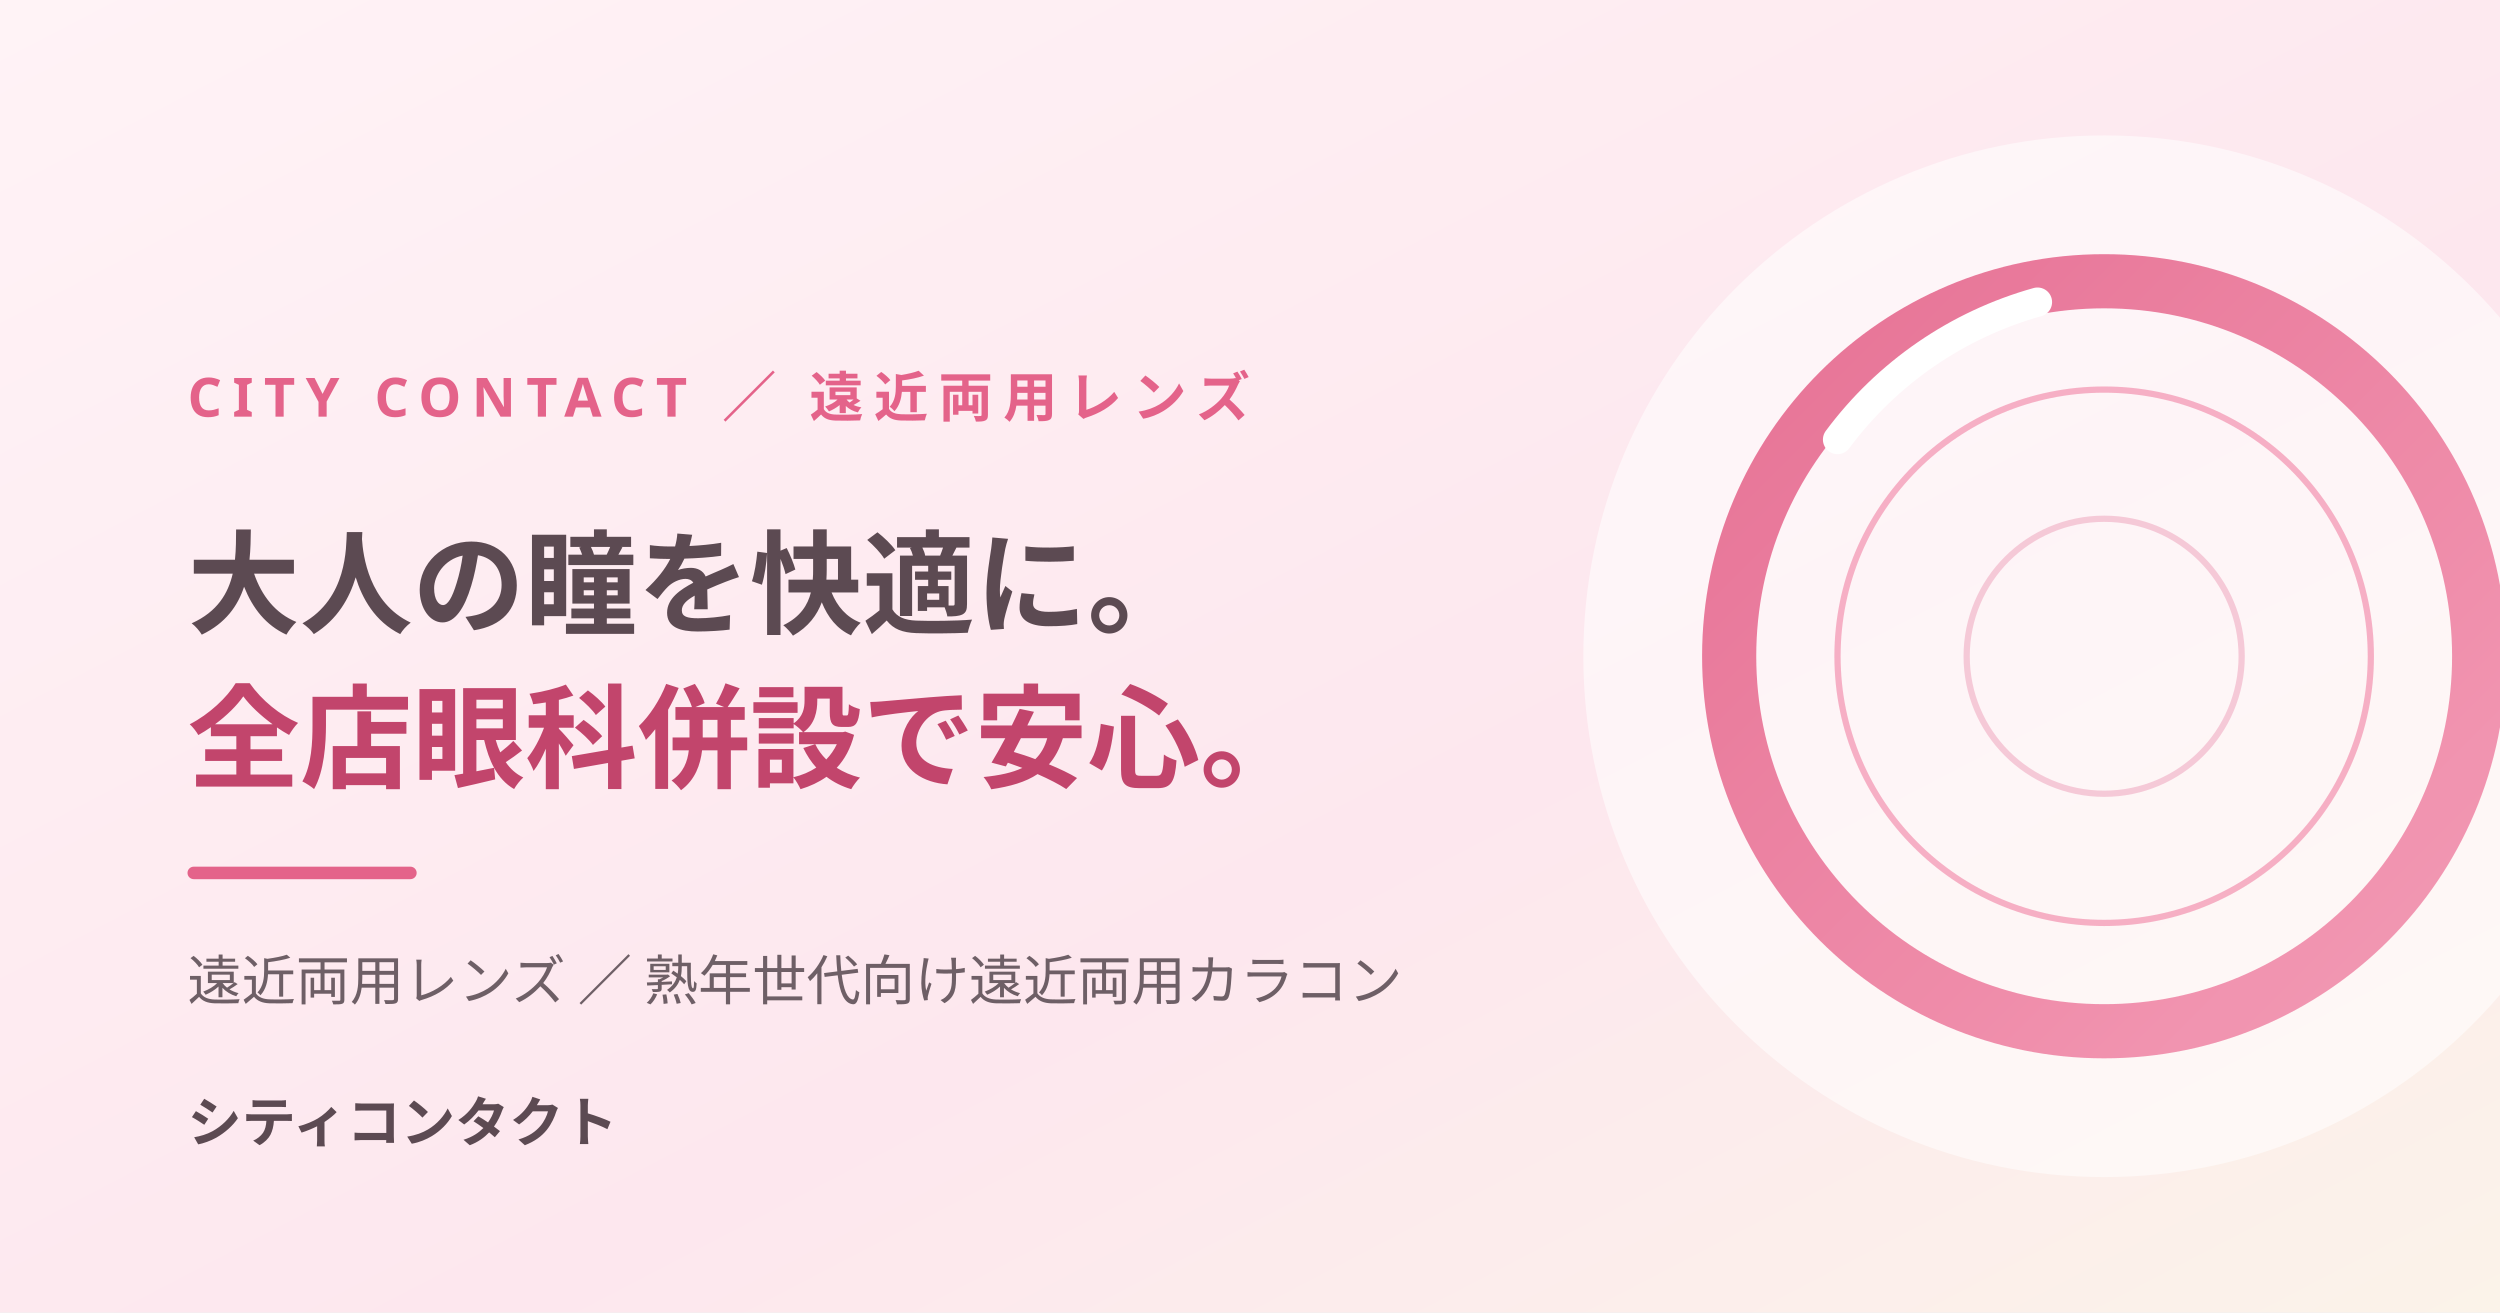
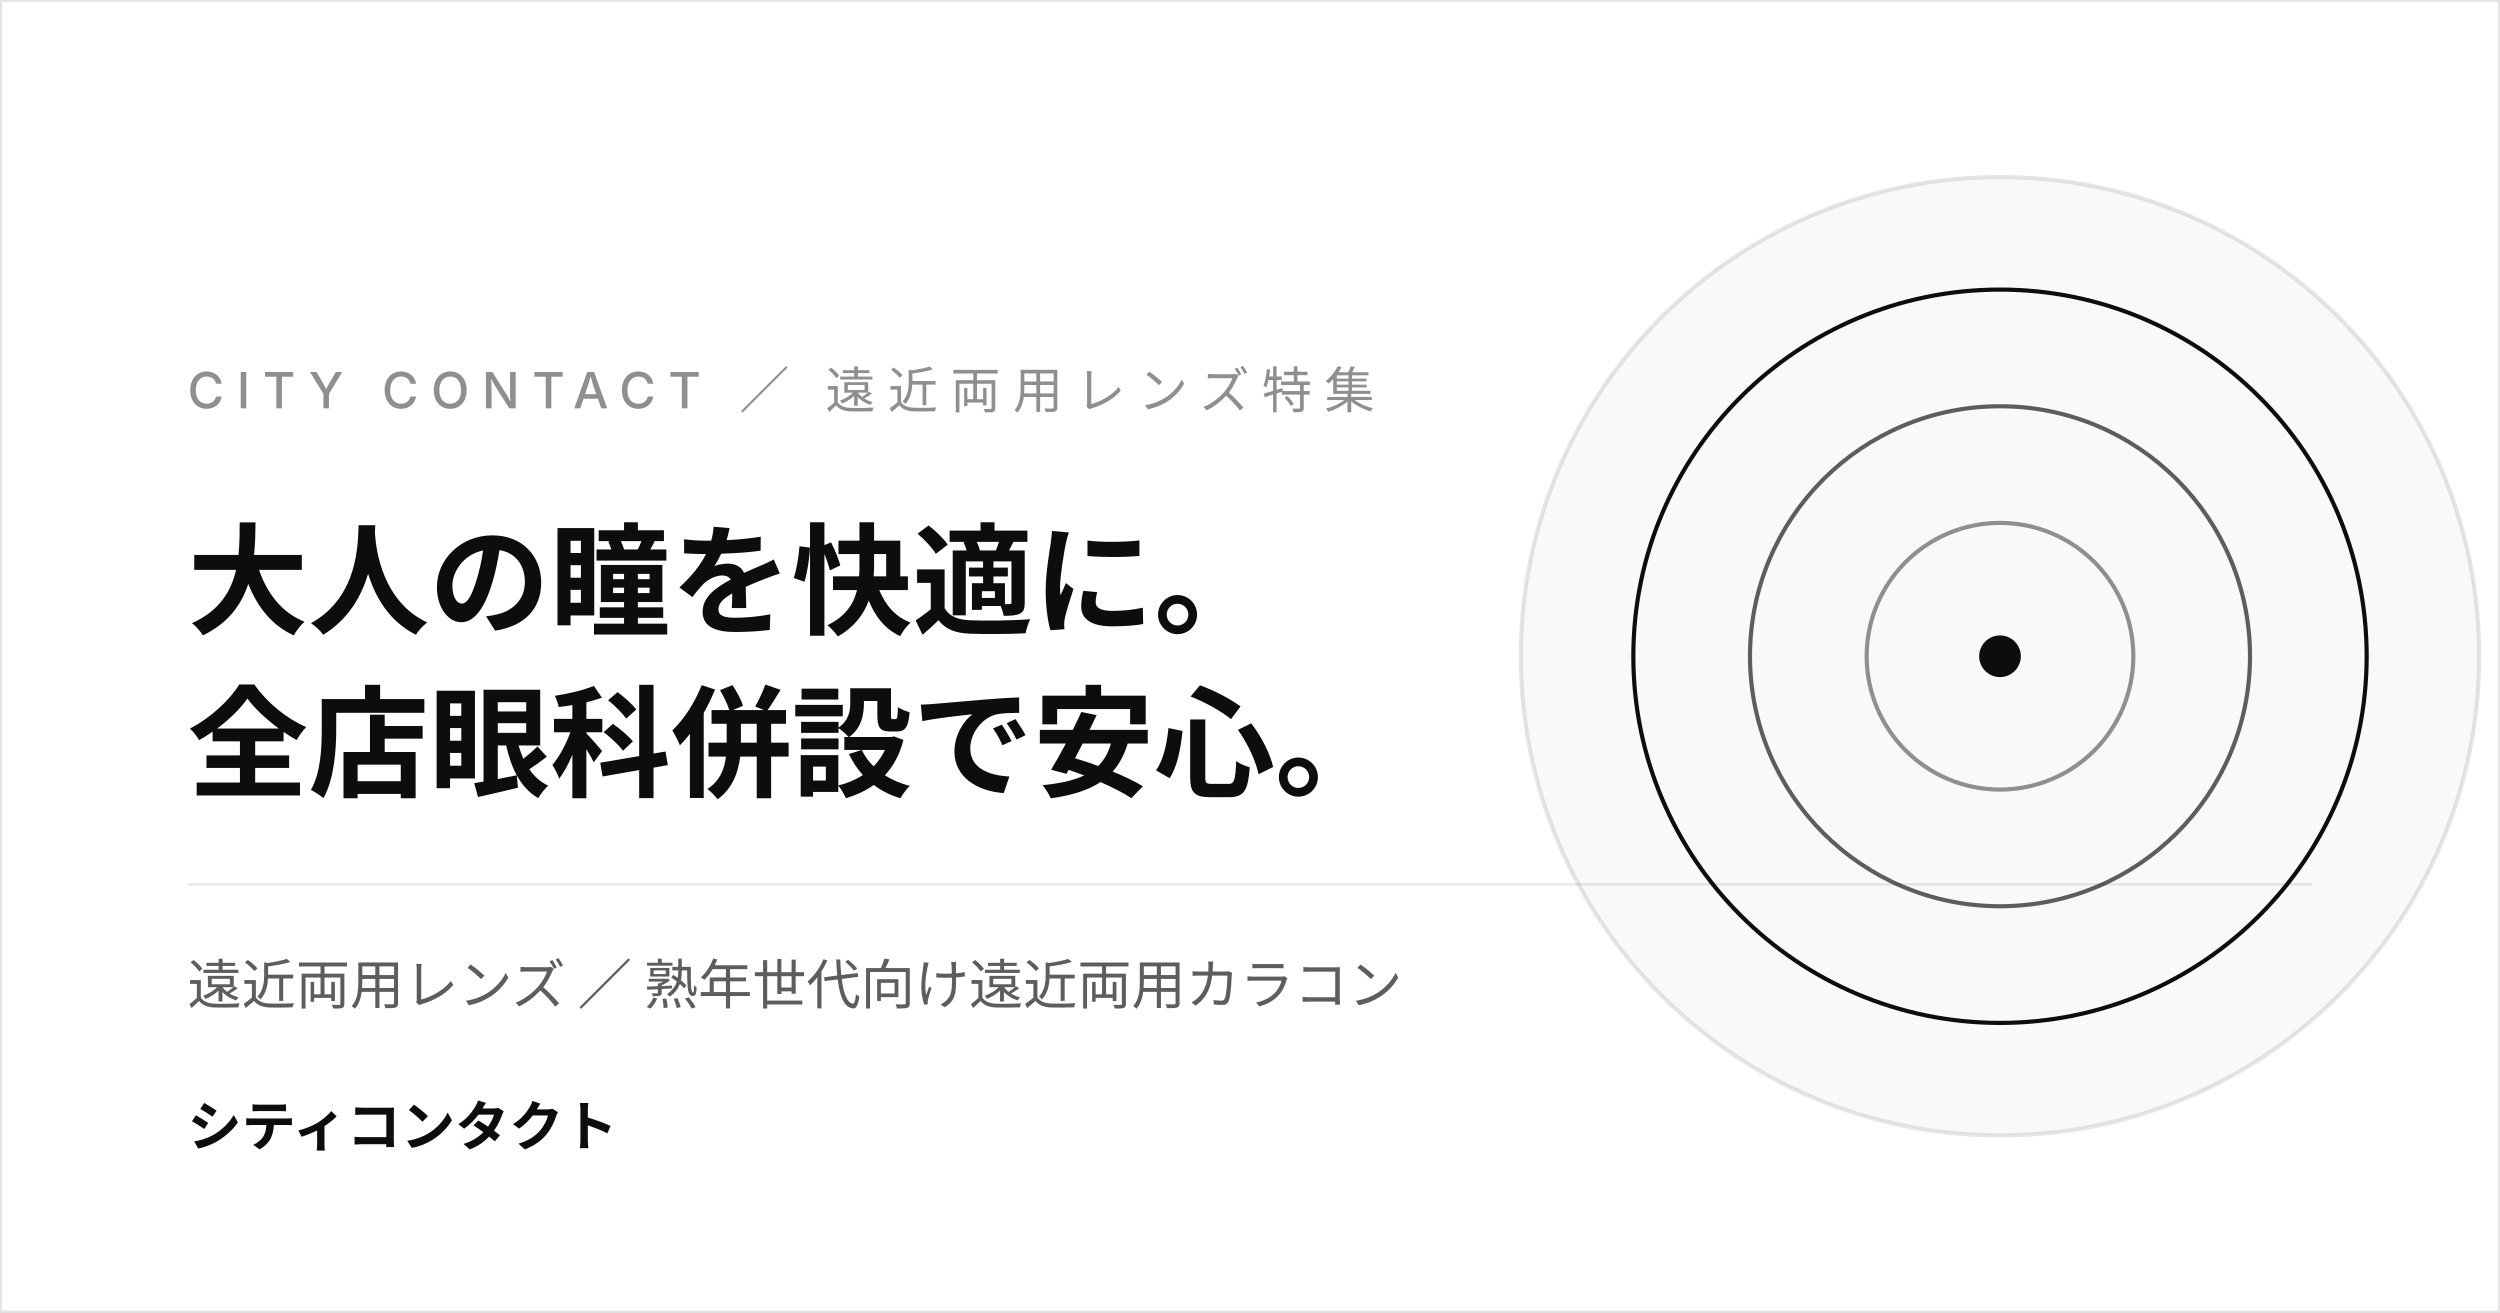
<svg xmlns="http://www.w3.org/2000/svg" viewBox="0 0 1200 630" width="1200" height="630" role="img" aria-label="大人の瞳を快適に。全店眼科併設で安心の遠近両用レンズ｜シティコンタクト">
-   <defs>
-     <linearGradient id="oBg" x1="0" y1="0" x2="1" y2="1">
-       <stop offset="0%" stop-color="#FFF3F6" />
-       <stop offset="60%" stop-color="#FDE7EE" />
-       <stop offset="100%" stop-color="#FBF3E9" />
-     </linearGradient>
-     <linearGradient id="oPink" x1="0" y1="0" x2="1" y2="1">
-       <stop offset="0%" stop-color="#E4638A" />
-       <stop offset="100%" stop-color="#F292AF" />
-     </linearGradient>
-   </defs>
-   <rect width="1200" height="630" fill="url(#oBg)" />
-   <circle cx="1010" cy="315" r="250" fill="#FFFFFF" opacity=".55" />
-   <g transform="translate(1010 315)">
-     <circle r="180" fill="none" stroke="url(#oPink)" stroke-width="26" opacity=".9" />
-     <circle r="128" fill="none" stroke="#F292AF" stroke-width="3" opacity=".7" />
-     <circle r="66" fill="none" stroke="#F5C9D7" stroke-width="3" />
-     <path d="M-128-104a180 180 0 0 1 96-66" fill="none" stroke="#FFFFFF" stroke-width="14" stroke-linecap="round" />
+   <rect width="1200" height="630" fill="#FFFFFF" />
+   <rect x="0" y="0" width="1200" height="630" fill="none" stroke="#0000001a" stroke-width="2" />
+   <g transform="translate(960 315)">
+     <circle r="230" fill="#F9F9F9" />
+     <circle r="230" fill="none" stroke="#0000001a" stroke-width="2" />
+     <circle r="176" fill="none" stroke="#0D0D0D" stroke-width="2" />
+     <circle r="120" fill="none" stroke="#5D5D5D" stroke-width="2" />
+     <circle r="64" fill="none" stroke="#8F8F8F" stroke-width="2" />
+     <circle r="10" fill="#0D0D0D" />
  </g>
-   <g font-family="'Noto Sans JP','Hiragino Sans','Yu Gothic',sans-serif">
-     <text x="90" y="200" font-size="26" font-weight="700" fill="#E4638A" letter-spacing="5">CITY CONTACT ／ 遠近両用レンズ</text>
-     <text x="90" y="300" font-size="54" font-weight="700" fill="#5C4A52">大人の瞳を快適に。</text>
-     <text x="90" y="374" font-size="54" font-weight="700" fill="#C2456C">全店眼科併設で安心。</text>
-     <rect x="90" y="416" width="110" height="6" rx="3" fill="#E4638A" />
-     <text x="90" y="480" font-size="26" fill="#6E5F66">遠近両用レンズ ／ 熟年世代向け遠近両用カラコン</text>
-     <text x="90" y="548" font-size="26" font-weight="700" fill="#5C4A52">シティコンタクト</text>
+   <g font-family="system-ui,-apple-system,BlinkMacSystemFont,'Segoe UI','Hiragino Sans','Hiragino Kaku Gothic ProN','Yu Gothic','Meiryo',sans-serif">
+     <text x="90" y="196" font-size="24" font-weight="500" fill="#8F8F8F" letter-spacing="6">CITY CONTACT ／ 遠近両用レンズ特集</text>
+     <text x="90" y="300" font-size="58" font-weight="600" fill="#0D0D0D">大人の瞳を快適に。</text>
+     <text x="90" y="378" font-size="58" font-weight="600" fill="#0D0D0D">全店眼科併設で安心。</text>
+     <rect x="90" y="424" width="1020" height="1" fill="#0000001a" />
+     <text x="90" y="482" font-size="26" font-weight="400" fill="#5D5D5D">遠近両用レンズ ／ 熟年世代向け遠近両用カラコン</text>
+     <text x="90" y="550" font-size="26" font-weight="600" fill="#0D0D0D">シティコンタクト</text>
  </g>
</svg>
